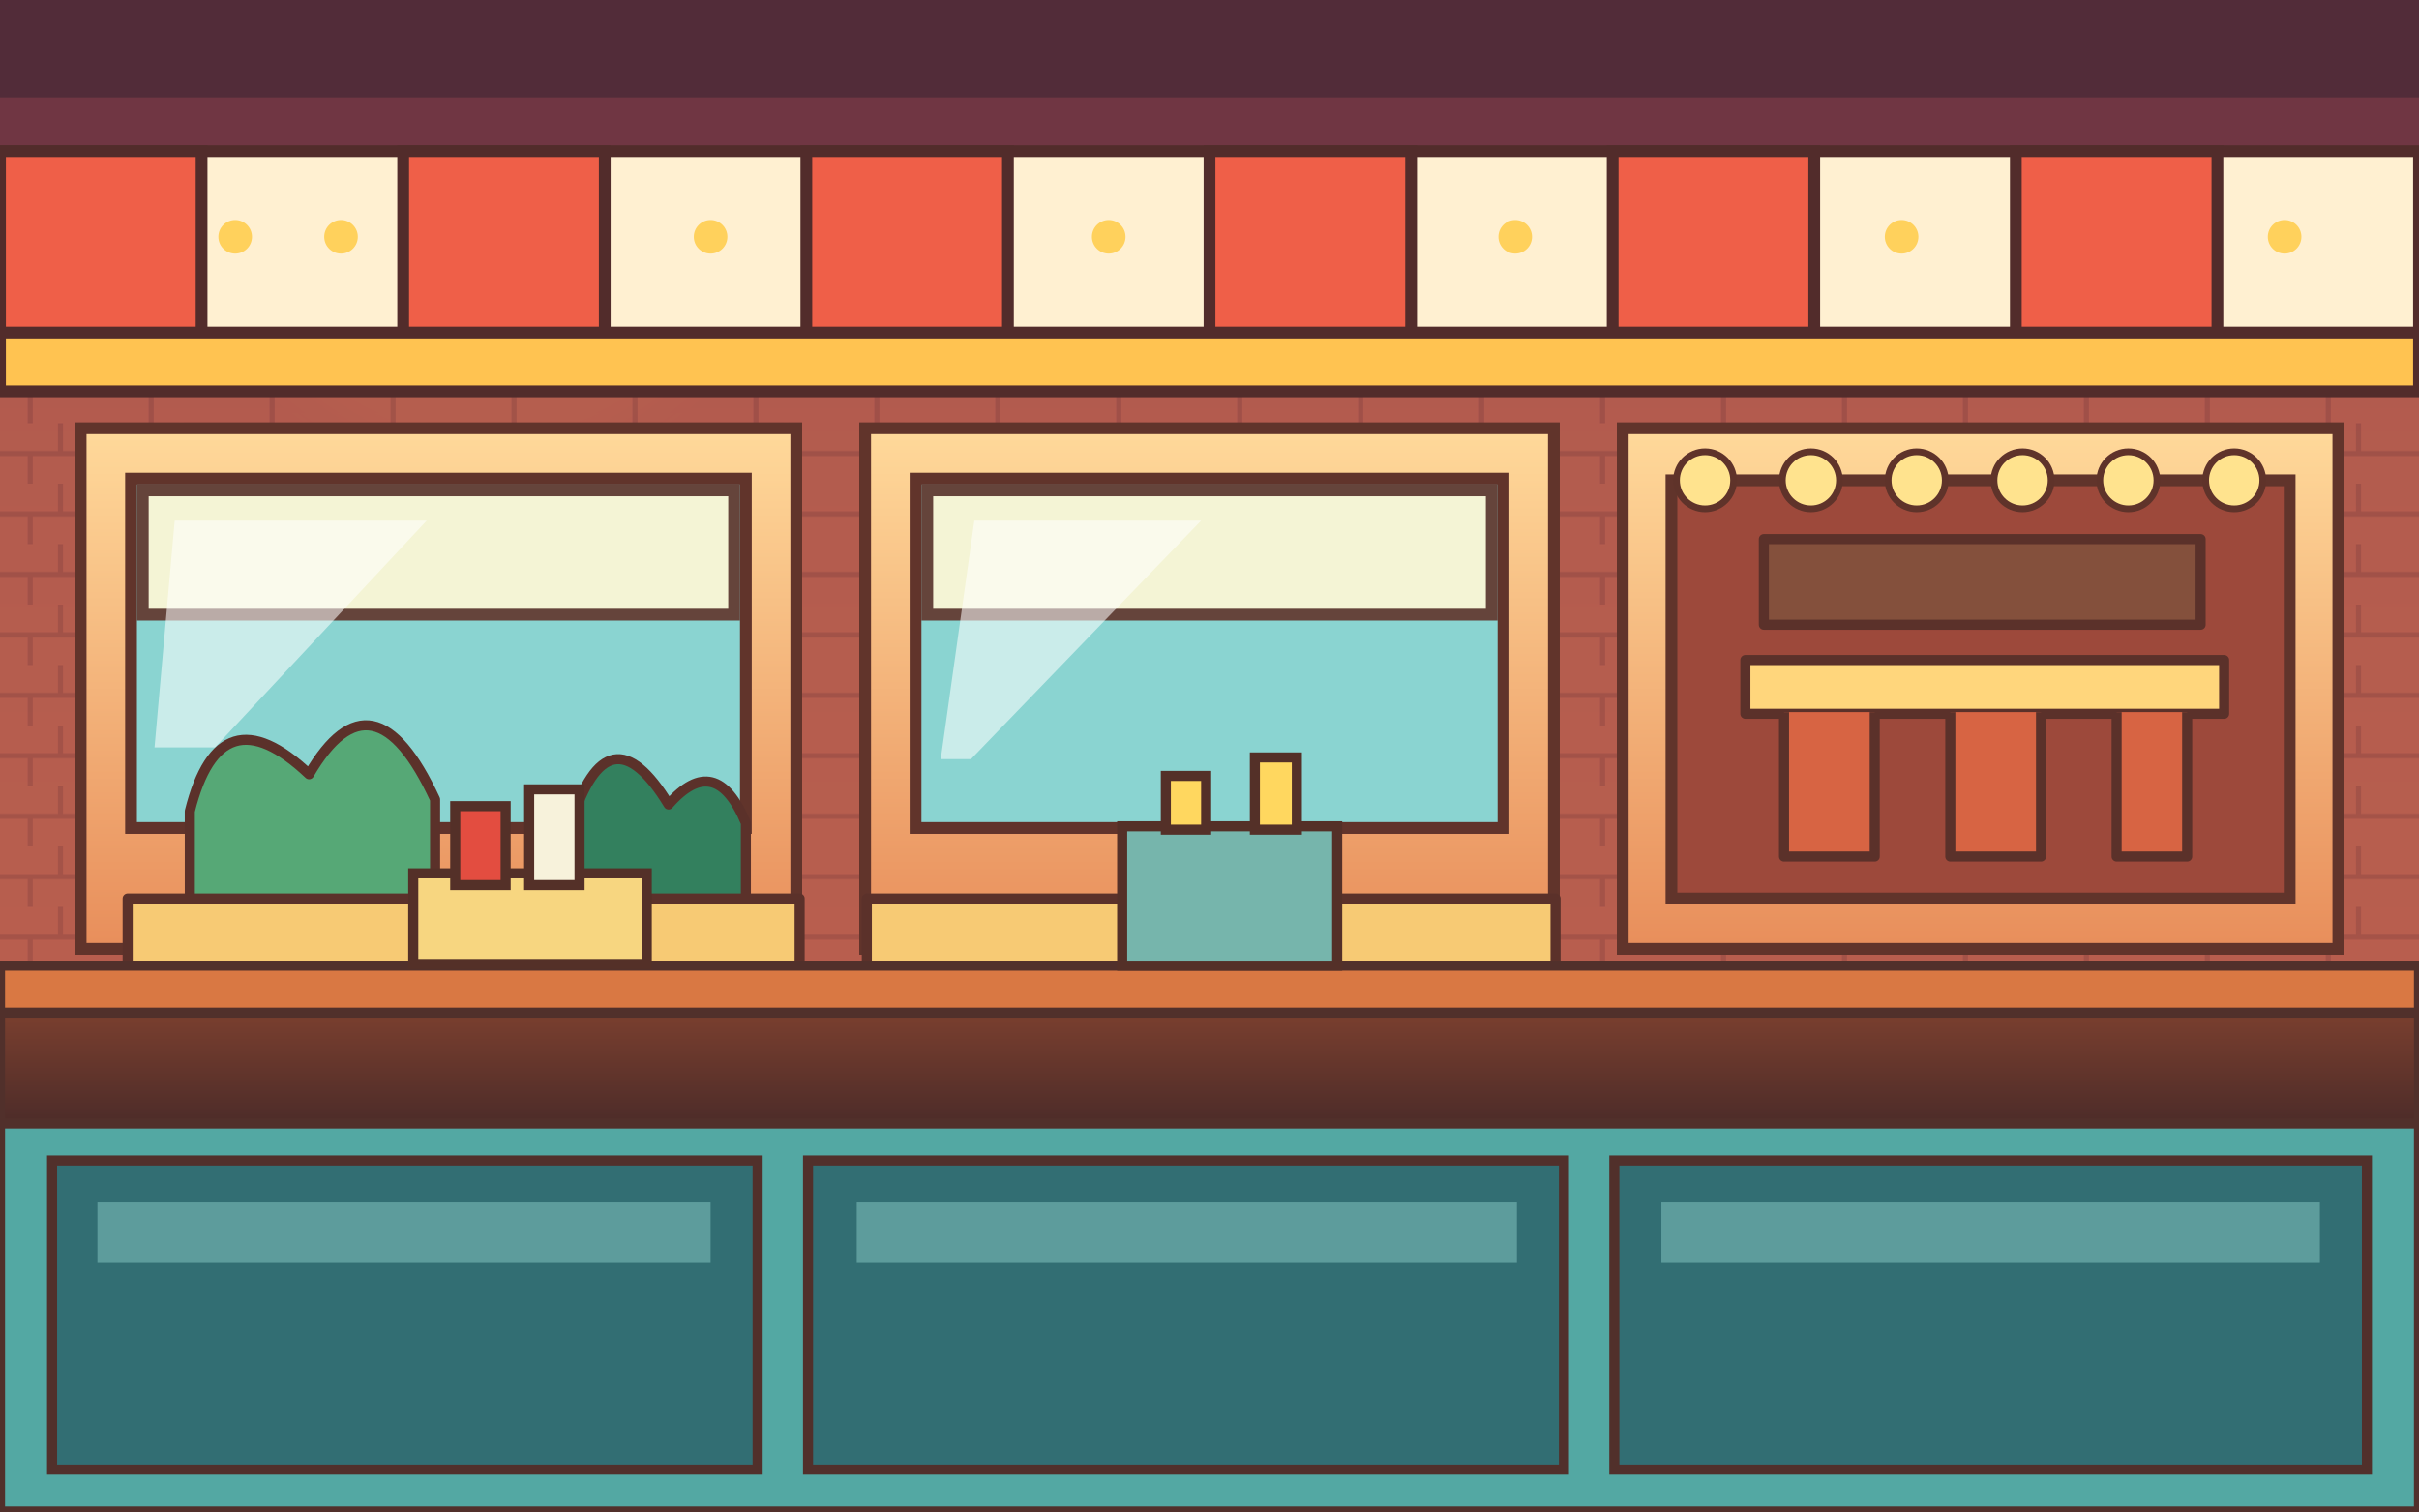
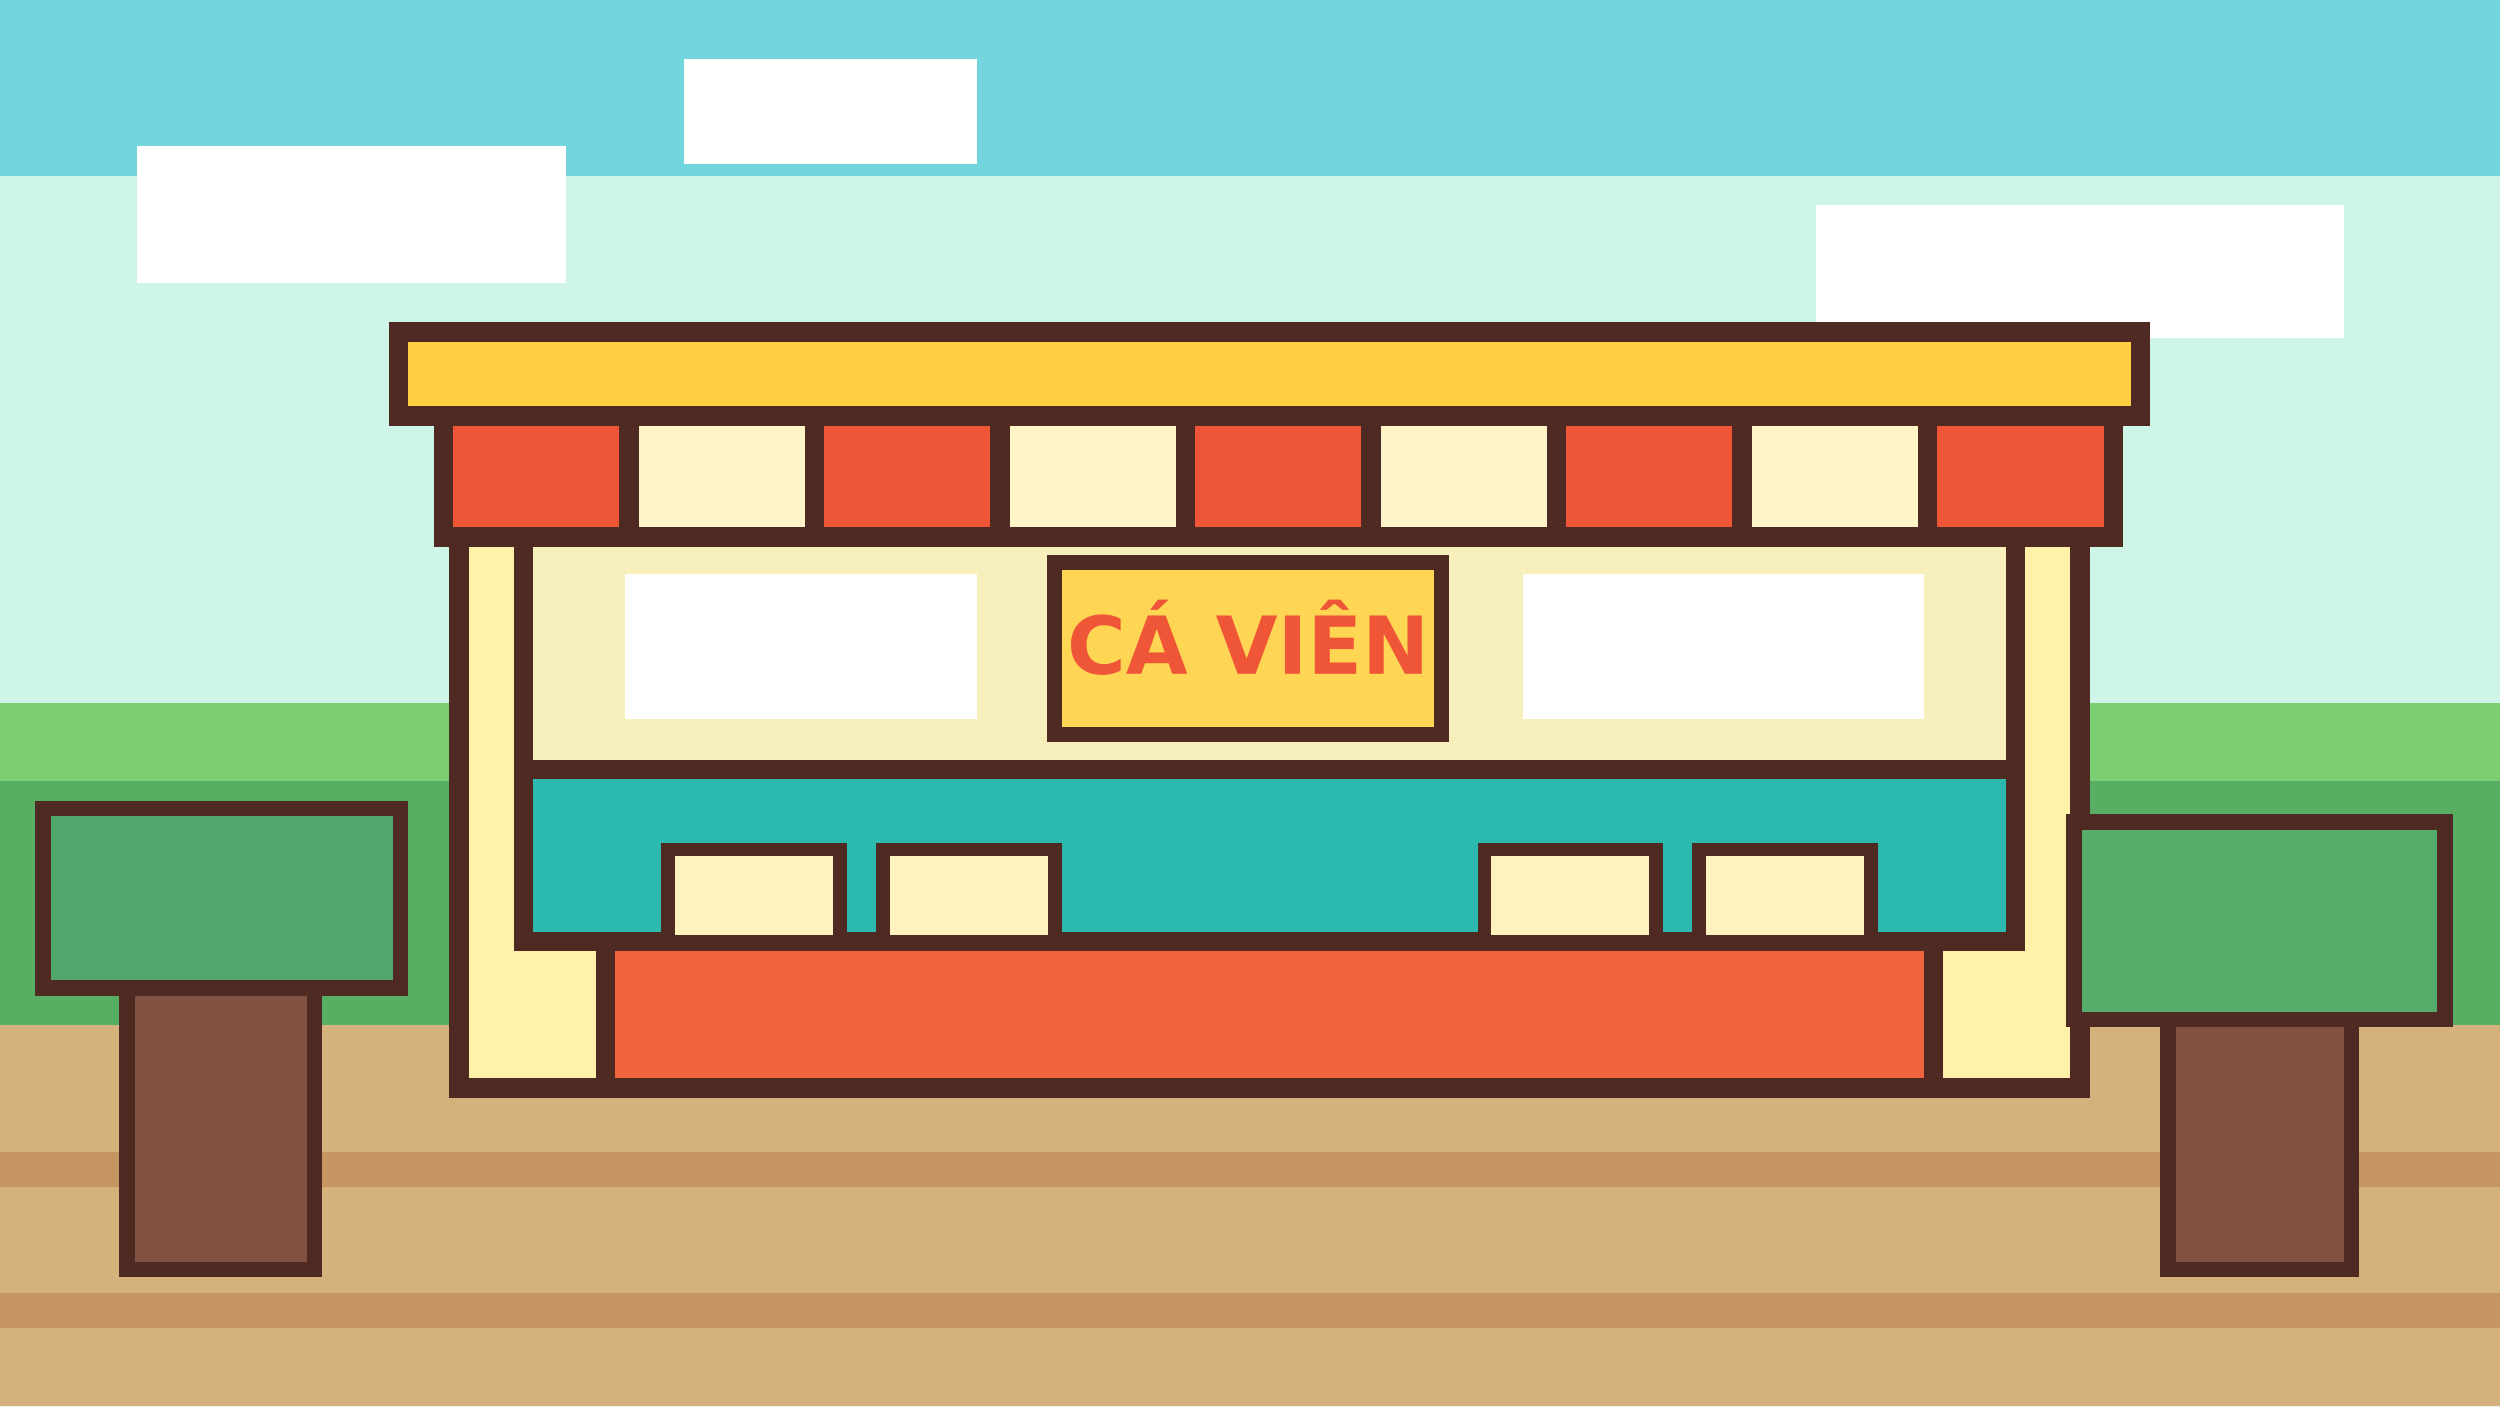
- <svg xmlns="http://www.w3.org/2000/svg" viewBox="0 0 1440 900">
-   <defs>
-     <linearGradient id="sky" x2="0" y2="1">
-       <stop stop-color="#563449" />
-       <stop offset="1" stop-color="#f08a5c" />
-     </linearGradient>
-     <linearGradient id="wall" x2="0" y2="1">
-       <stop stop-color="#ffd99a" />
-       <stop offset="1" stop-color="#e88e5b" />
-     </linearGradient>
-     <linearGradient id="counter" x2="0" y2="1">
-       <stop stop-color="#8d4731" />
-       <stop offset="1" stop-color="#4d2c29" />
-     </linearGradient>
-     <pattern id="brick" width="72" height="36" patternUnits="userSpaceOnUse">
-       <path d="M0 0h72v36H0z" fill="#b85d4e" />
-       <path d="M0 18h72M36 0v18M18 18v18" stroke="#8d423f" stroke-width="3" opacity=".48" />
-     </pattern>
-     <filter id="glow">
-       <feGaussianBlur stdDeviation="8" />
-     </filter>
-   </defs>
-   <path fill="url(#sky)" d="M0 0h1440v900H0z" />
-   <circle cx="290" cy="100" r="170" fill="#ffb756" opacity=".22" filter="url(#glow)" />
-   <path fill="url(#brick)" d="M0 0h1440v590H0z" opacity=".9" />
-   <path fill="#522c39" d="M0 0h1440v66H0z" />
-   <path fill="#703643" d="M0 58h1440v35H0z" />
-   <g stroke="#522c2b" stroke-width="7">
-     <path fill="#fff0d1" d="M0 90h1440v119H0z" />
-     <path fill="#ef5f48" d="M0 90h120v119H0zm240 0h120v119H240zm240 0h120v119H480zm240 0h120v119H720zm240 0h120v119H960zm240 0h120v119h-120z" />
-     <path fill="#ffc351" d="M0 198h1440v35H0z" />
+ <svg xmlns="http://www.w3.org/2000/svg" viewBox="0 0 1280 720" shape-rendering="crispEdges">
+   <path fill="#73d5dd" d="M0 0h1280v720H0z" />
+   <path fill="#cff5e9" d="M0 90h1280v300H0z" />
+   <path fill="#fff" d="M70 75h220v70H70zm860 30h270v68H930zM350 30h150v54H350z" />
+   <path fill="#7ccf71" d="M0 360h1280v360H0z" />
+   <path fill="#58ae63" d="M0 400h1280v320H0z" />
+   <path fill="#d5b27b" d="M0 525h1280v195H0z" />
+   <path fill="#c59661" d="M0 590h1280v18H0zM0 662h1280v18H0z" />
+   <g stroke="#4f2a22" stroke-width="10">
+     <path fill="#fff1aa" d="M235 192h830v365H235z" />
+     <path fill="#ef643d" d="M235 192h830v70H235z" />
+     <path fill="#f8f0bc" d="M268 262h764v220H268z" />
+     <path fill="#2cb9ae" d="M268 394h764v88H268z" />
+     <path fill="#ffcf42" d="M204 170h892v43H204z" />
+     <path fill="#ef5638" d="M227 213h95v62h-95zm190 0h95v62h-95zm190 0h95v62h-95zm190 0h95v62h-95zm190 0h95v62h-95z" />
+     <path fill="#fff4c8" d="M322 213h95v62h-95zm190 0h95v62h-95zm190 0h95v62h-95zm190 0h95v62h-95z" />
+     <path fill="#ef643d" d="M310 482h680v75H310z" />
  </g>
-   <g stroke="#61342b" stroke-width="7">
-     <path fill="url(#wall)" d="M48 255h426v310H48z" />
-     <path fill="url(#wall)" d="M515 255h410v310H515z" />
-     <path fill="url(#wall)" d="M966 255h426v310H966z" />
-     <path fill="#8ad4d1" d="M78 285h366v208H78zM545 285h350v208H545z" />
-     <path fill="#fff7d6" d="M85 292h352v74H85zm467 0h336v74H552z" opacity=".9" />
-     <path fill="#9d493b" d="M995 286h368v249H995z" />
+   <path fill="#fff" d="M320 294h180v74H320zm460 0h205v74H780z" />
+   <path fill="#ffd653" d="M540 288h198v88H540z" stroke="#4f2a22" stroke-width="8" />
+   <text x="639" y="345" text-anchor="middle" font-family="DejaVu Sans,Arial,sans-serif" font-size="41" font-weight="900" fill="#ef5638">CÁ VIÊN</text>
+   <g stroke="#4f2a22" stroke-width="8">
+     <path fill="#815242" d="M65 440h96v210H65z" />
+     <path fill="#50a66b" d="M22 414h183v92H22z" />
+     <path fill="#815242" d="M1110 453h94v197h-94z" />
+     <path fill="#55ac6b" d="M1062 421h190v101h-190z" />
  </g>
-   <g opacity=".55" fill="#fff">
-     <path d="M104 310h150l-126 135H92zM580 310h135L578 452h-18z" />
-   </g>
-   <g stroke="#5b312a" stroke-width="6" stroke-linejoin="round">
-     <path fill="#56a876" d="M113 483q18-72 71-22 38-65 75 15v79H113z" />
-     <path fill="#33805e" d="M340 490q22-70 58-11 28-32 46 11v65H340z" />
-     <path fill="#f7ca74" d="M76 535h400v55H76zM516 535h410v55H516z" />
-     <path fill="#84503c" d="M1050 321h260v51h-260z" />
-     <path fill="#ffd67c" d="M1039 393h285v32h-285z" />
-     <path fill="#d76443" d="M1062 424v86h54v-86m45 0v86h54v-86m45 0v86h42v-86" />
-   </g>
-   <g fill="#ffe38e" stroke="#5f332a" stroke-width="4">
-     <circle cx="1015" cy="286" r="17" />
-     <circle cx="1078" cy="286" r="17" />
-     <circle cx="1141" cy="286" r="17" />
-     <circle cx="1204" cy="286" r="17" />
-     <circle cx="1267" cy="286" r="17" />
-     <circle cx="1330" cy="286" r="17" />
-   </g>
-   <g stroke="#51302b" stroke-width="6">
-     <path fill="#53a8a3" d="M0 588h1440v312H0z" />
-     <path fill="url(#counter)" d="M0 575h1440v94H0z" />
-     <path fill="#d97843" d="M0 575h1440v28H0z" />
-     <path fill="#326e73" d="M31 691h420v184H31zM481 691h450v184H481zM961 691h448v184H961z" />
-   </g>
-   <g opacity=".32" fill="#b9fff4">
-     <path d="M58 716h365v36H58zM510 716h393v36H510zM989 716h392v36H989z" />
-   </g>
-   <g stroke="#543028" stroke-width="6">
-     <path fill="#f7d680" d="M246 520h139v54H246z" />
-     <path fill="#e34d40" d="M271 480h30v47h-30z" />
-     <path fill="#f7f2db" d="M315 470h30v57h-30z" />
-     <path fill="#76b5ac" d="M668 492h128v83H668z" />
-     <path fill="#ffd75f" d="M694 462h24v32h-24zM747 451h25v43h-25z" />
-   </g>
-   <g fill="#ffd15c">
-     <circle cx="140" cy="141" r="10" />
-     <circle cx="203" cy="141" r="10" />
-     <circle cx="423" cy="141" r="10" />
-     <circle cx="660" cy="141" r="10" />
-     <circle cx="902" cy="141" r="10" />
-     <circle cx="1132" cy="141" r="10" />
-     <circle cx="1360" cy="141" r="10" />
+   <g fill="#fff3bd" stroke="#4f2a22" stroke-width="7">
+     <rect x="342" y="435" width="88" height="47" />
+     <rect x="452" y="435" width="88" height="47" />
+     <rect x="760" y="435" width="88" height="47" />
+     <rect x="870" y="435" width="88" height="47" />
  </g>
</svg>
